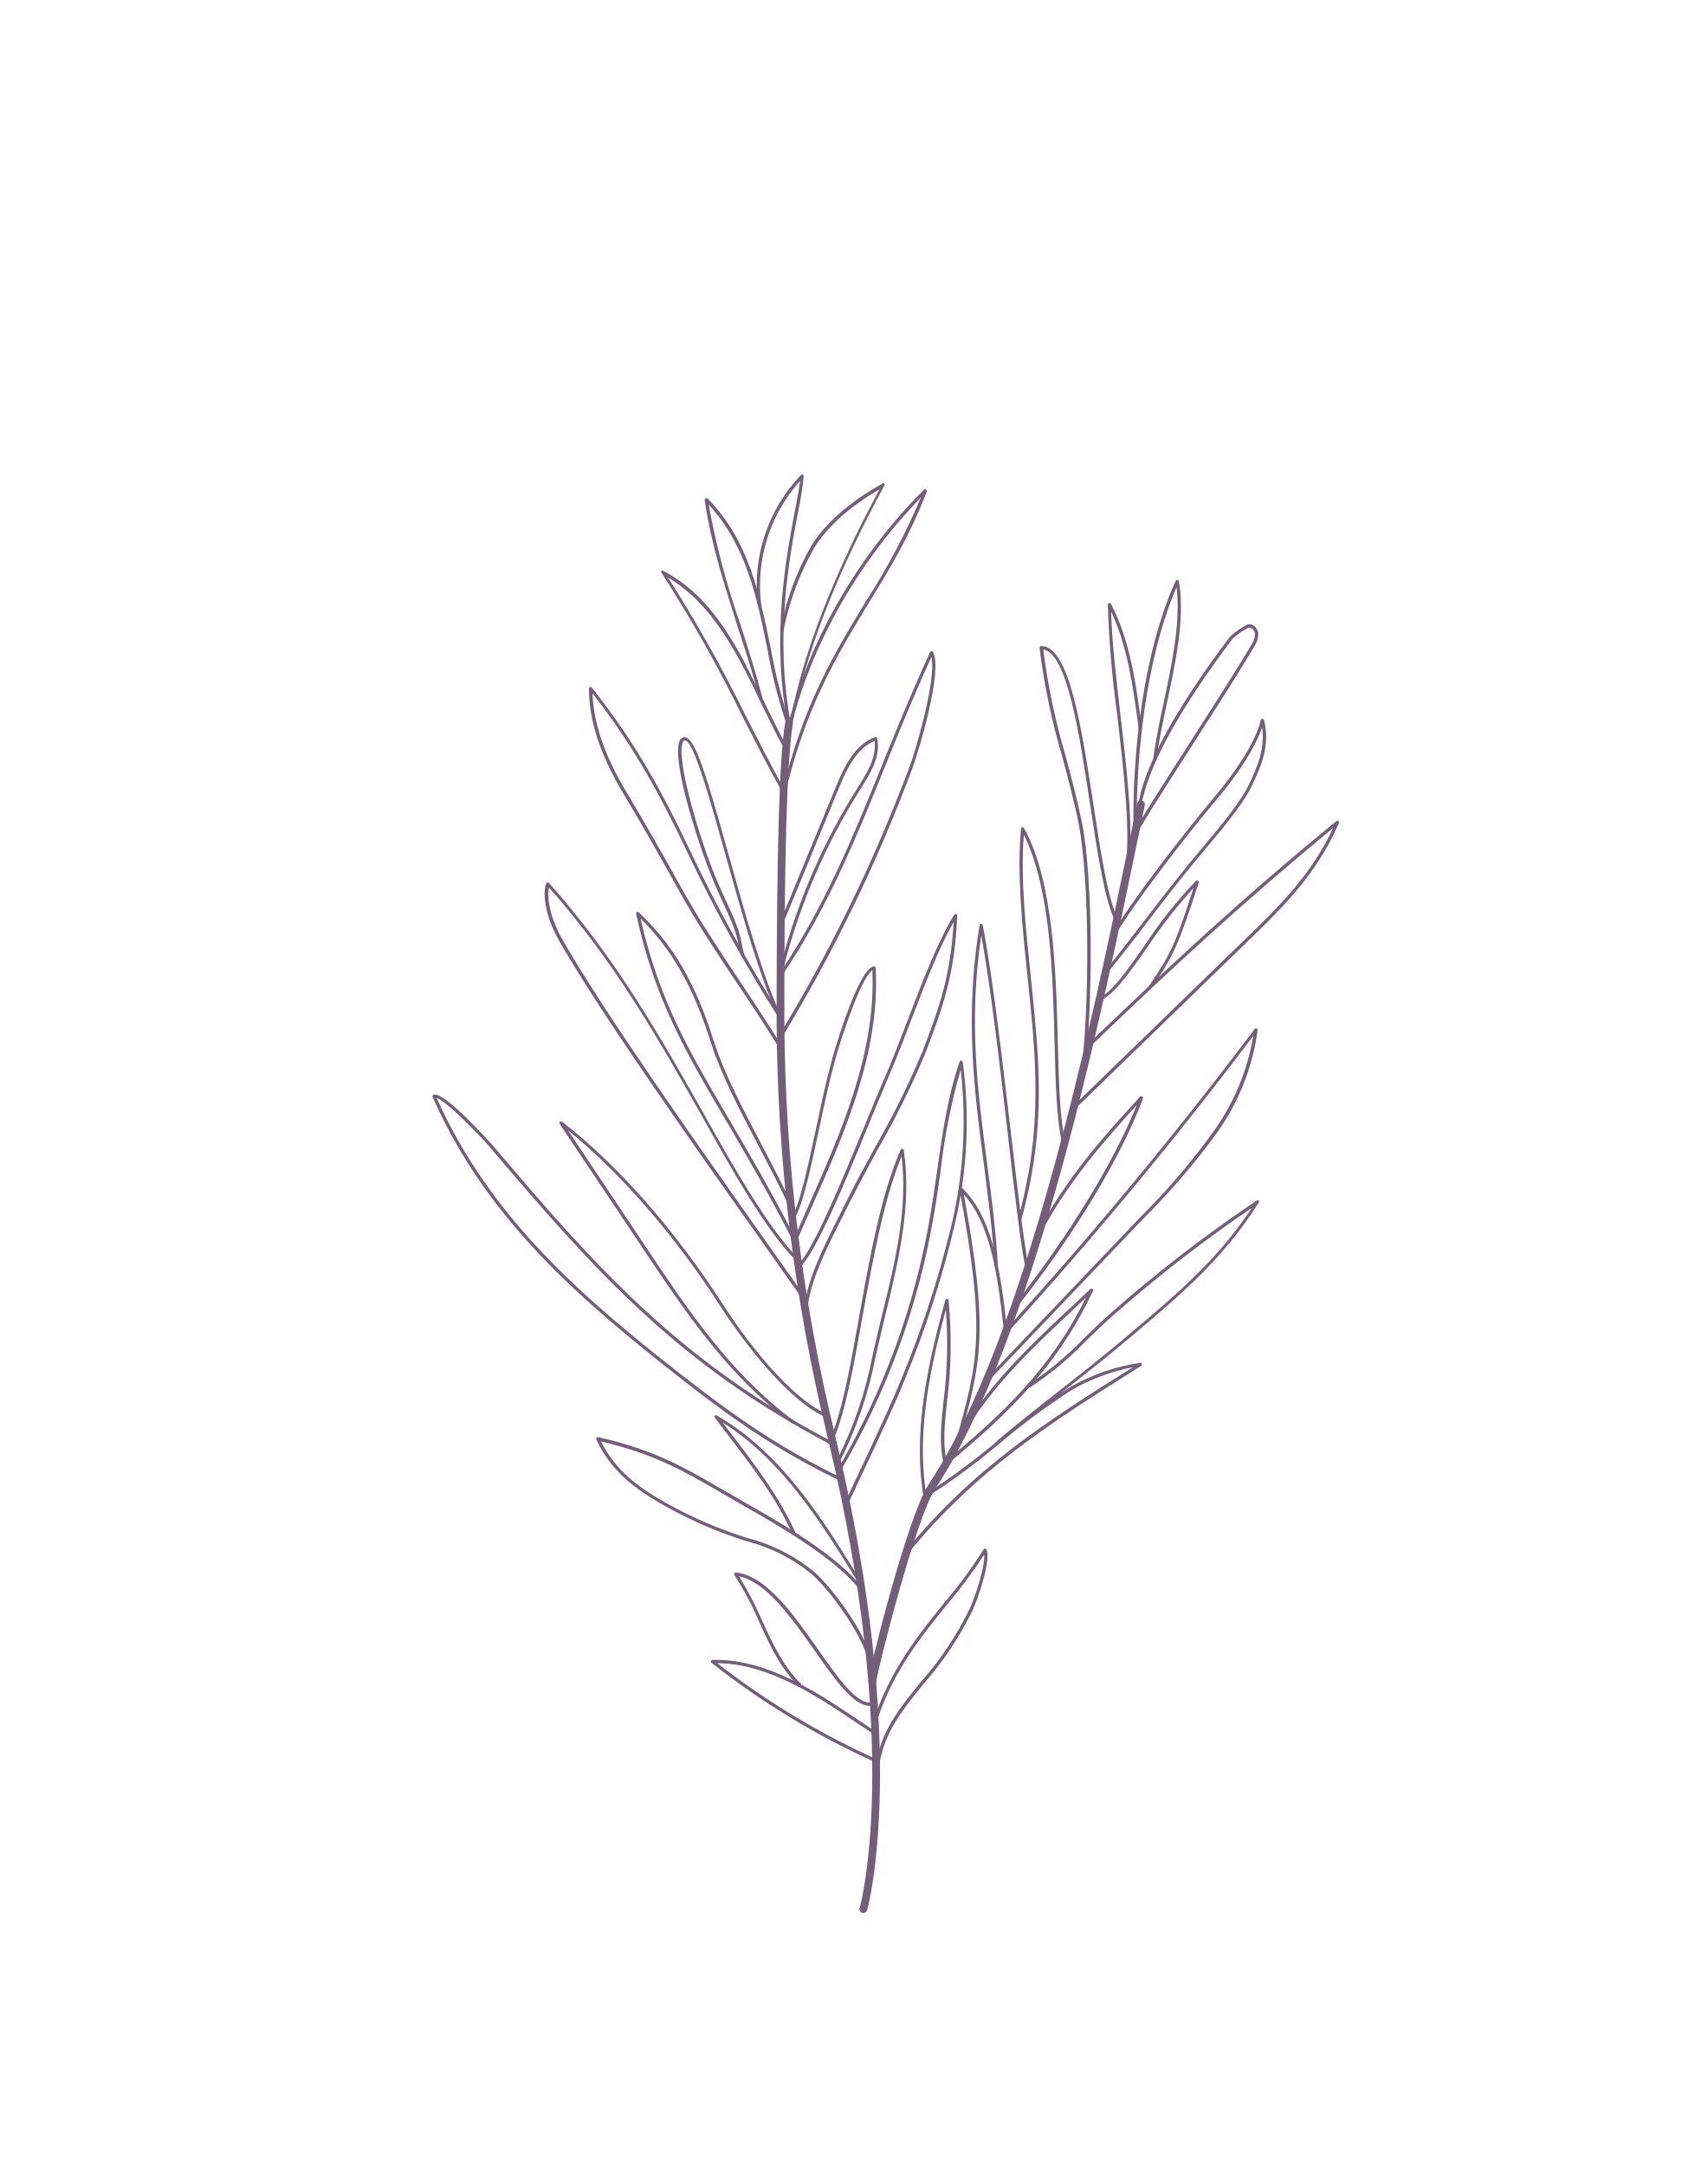
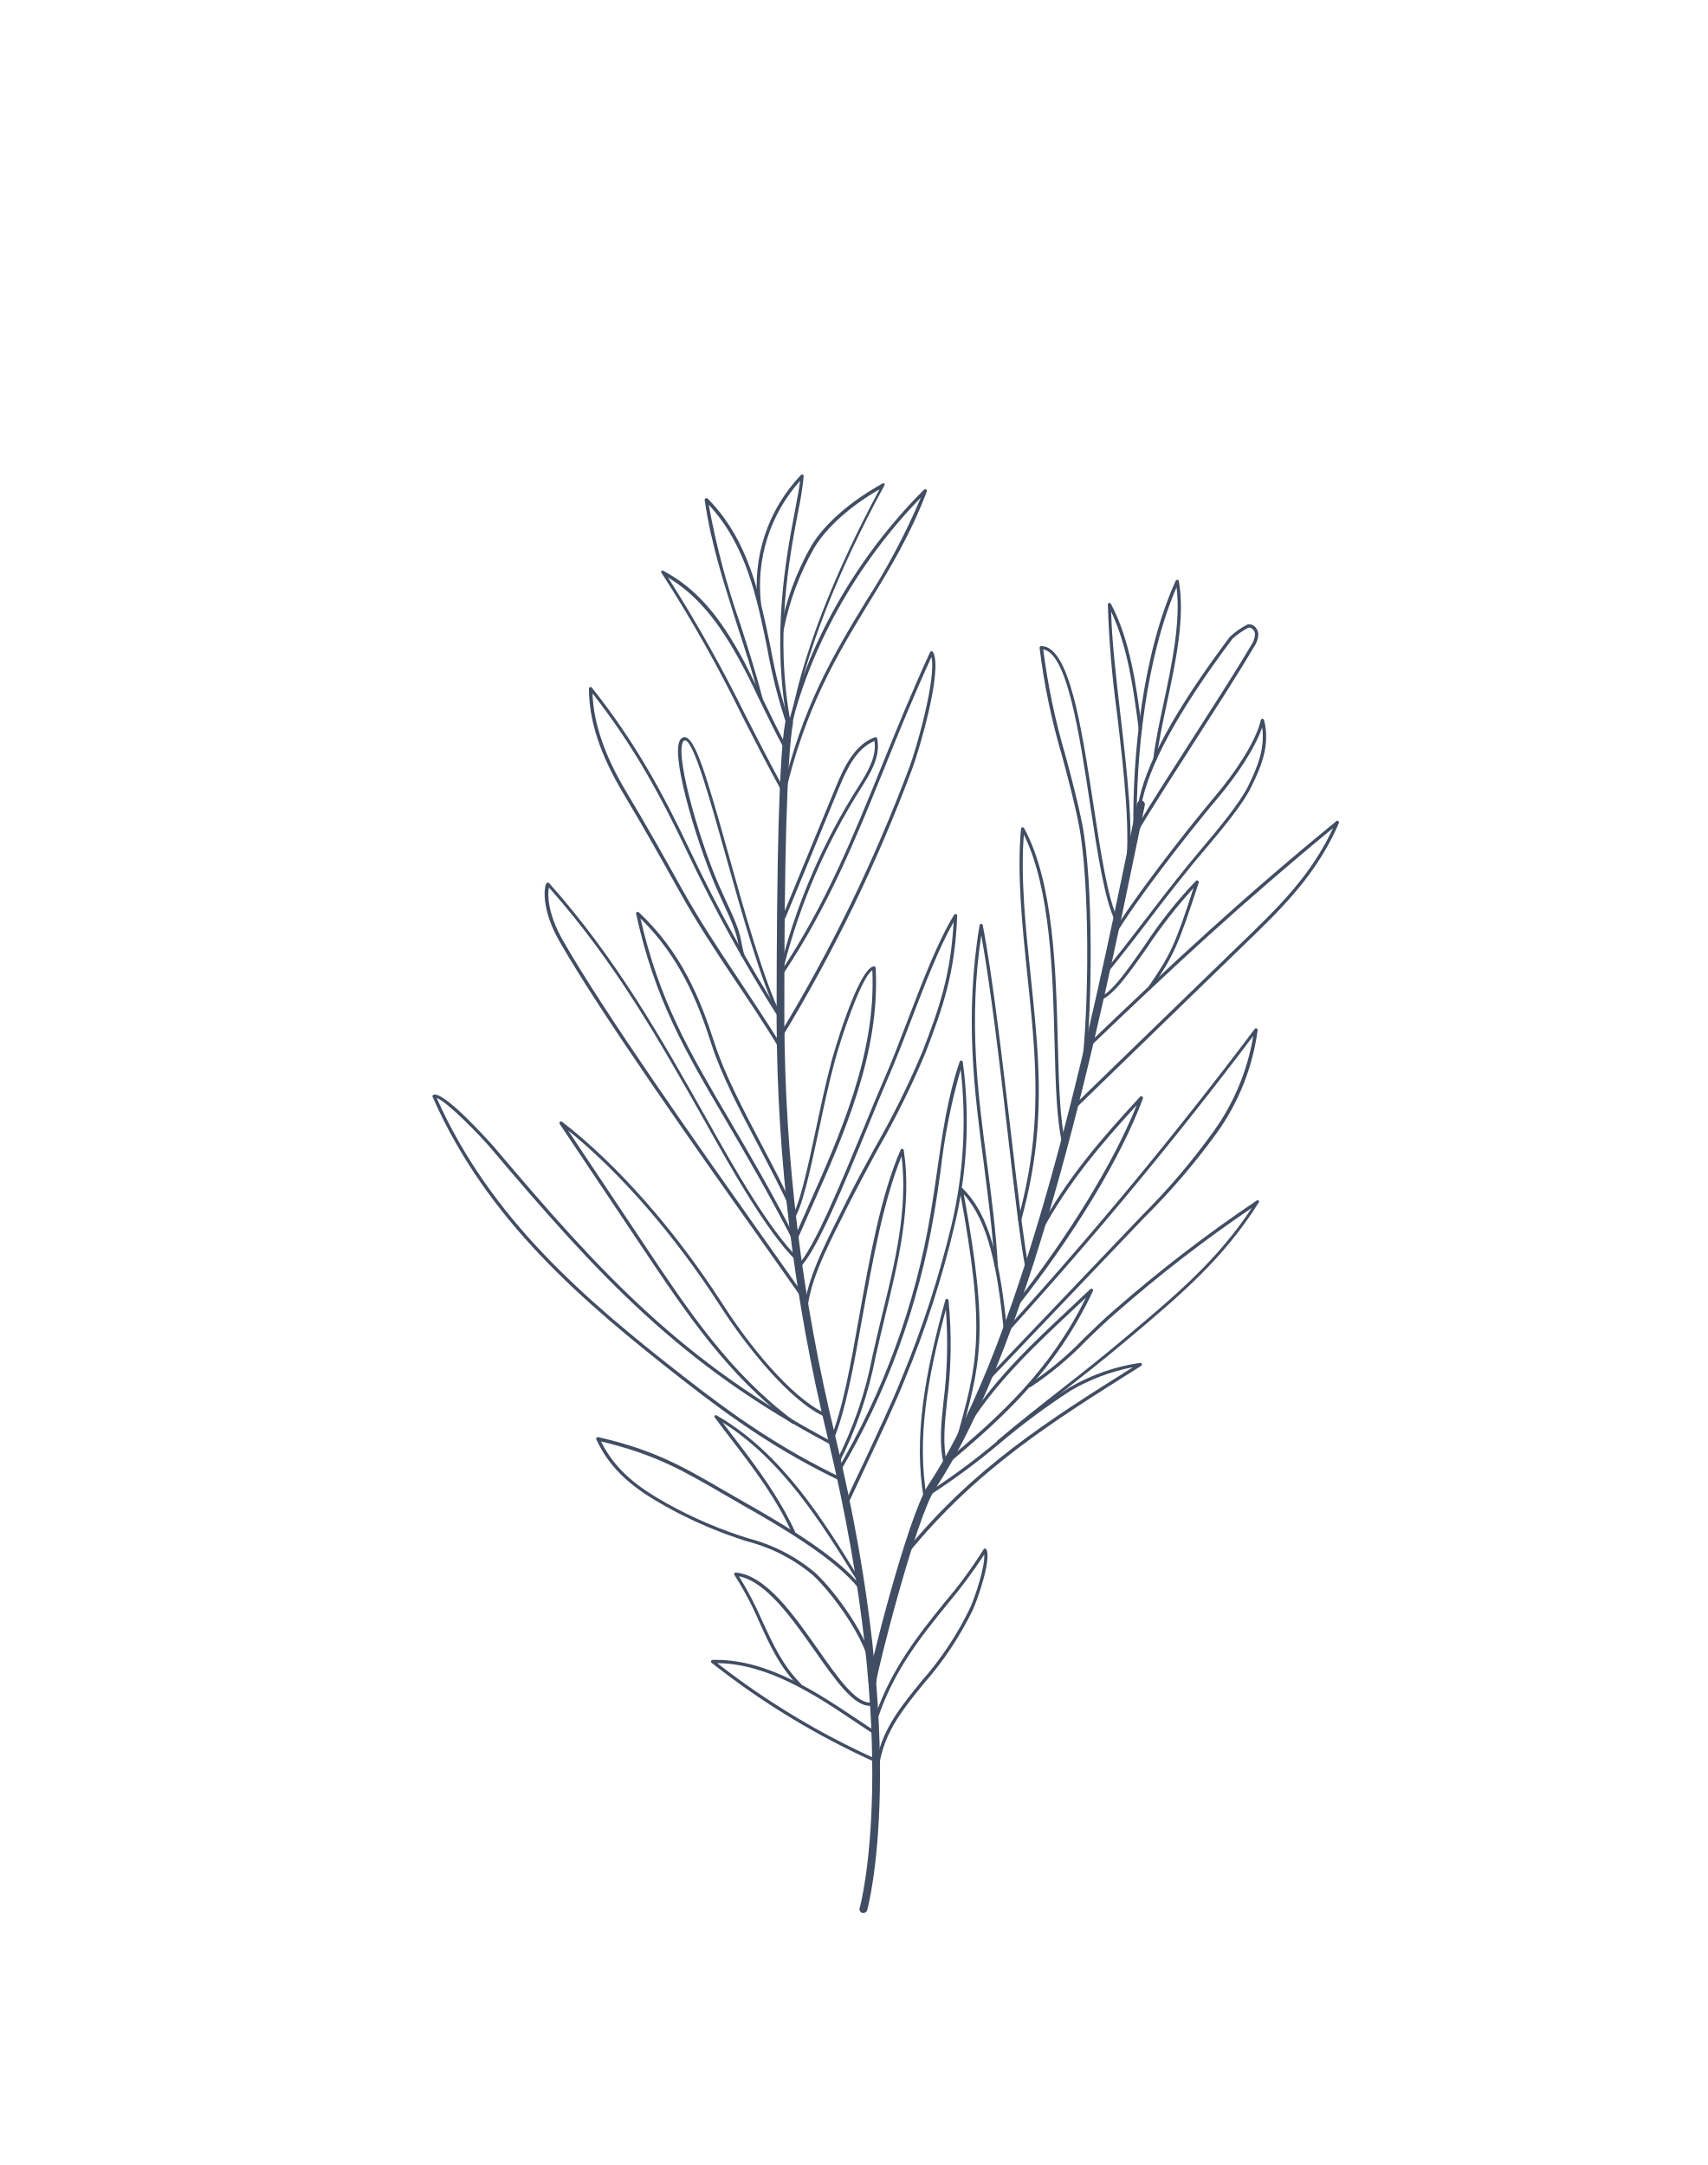
<svg xmlns="http://www.w3.org/2000/svg" id="Camada_1" data-name="Camada 1" viewBox="0 0 262.38 332.74">
  <defs>
-     <style>.cls-1{fill:#745d79;}</style>
+     <style>.cls-1{fill:#414D63;}</style>
  </defs>
  <path class="cls-1" d="M132.67,294a.45.45,0,0,1-.16,0,.6.6,0,0,1-.41-.74c.07-.24,6.7-24.24-4.95-72.48a274.54,274.54,0,0,1-7.81-64c0-25.05.39-40.44,1.32-45.74a.59.59,0,0,1,.69-.49.6.6,0,0,1,.49.69c-.9,5.16-1.35,20.91-1.31,45.53a274.38,274.38,0,0,0,7.78,63.76c11.74,48.59,5,72.86,4.94,73.09A.61.61,0,0,1,132.67,294Z" />
  <path class="cls-1" d="M134.06,258.94a.63.63,0,0,1-.61-.57c-.08-1,6-25.3,9.23-30.2,15.22-23,25.42-72.47,30.89-99q.63-3.07,1.17-5.66a.6.6,0,0,1,.71-.46.59.59,0,0,1,.47.71c-.36,1.72-.75,3.61-1.17,5.65-5.5,26.65-15.72,76.26-31.07,99.46-3,4.58-9,28.44-9,29.48a.59.59,0,0,1-.55.63Z" />
  <path class="cls-1" d="M134.66,270.85a.2.2,0,0,1-.11,0,120.07,120.07,0,0,1-25.2-15.29.25.25,0,0,1-.08-.28.26.26,0,0,1,.23-.17h.6c8,0,15.61,5.09,21.74,9.2,1,.67,1.94,1.3,2.84,1.88a.26.26,0,0,1,.08.35.26.26,0,0,1-.35.07c-.9-.58-1.85-1.22-2.84-1.88-6-4.05-13.54-9.07-21.36-9.12a120,120,0,0,0,24.55,14.8.24.24,0,0,1,.12.33A.24.24,0,0,1,134.66,270.85Z" />
  <path class="cls-1" d="M133.65,262.17c-2.51,0-5.25-3.92-8.41-8.41-3.51-5-7.48-10.66-11.68-11.5a54.08,54.08,0,0,1,3.57,6.86c1.63,3.54,3.17,6.89,5.92,9.64a.25.25,0,0,1,0,.36.24.24,0,0,1-.35,0c-2.82-2.82-4.38-6.21-6-9.79a49.72,49.72,0,0,0-3.84-7.26.25.25,0,0,1,.23-.39c4.64.46,8.86,6.48,12.59,11.79,3.11,4.43,6,8.6,8.35,8.17a.25.25,0,0,1,.3.2.26.26,0,0,1-.2.29A2.28,2.28,0,0,1,133.65,262.17Z" />
  <path class="cls-1" d="M133.85,256.32a.26.26,0,0,1-.25-.22c-.48-4-5.54-11.09-8.67-14a25.57,25.57,0,0,0-10.09-5.2,66.22,66.22,0,0,1-12.59-5.41c-4.74-2.65-8.36-5.41-10.62-10.27a.26.26,0,0,1,.29-.35c8.71,2,13,4.52,19.51,8.3,1,.56,2,1.15,3.06,1.76,5,2.84,14.24,8.13,17.88,12.94a.24.24,0,0,1,0,.35.25.25,0,0,1-.35,0c-3.59-4.72-12.79-10-17.74-12.8l-3.06-1.77c-6.34-3.68-10.57-6.13-18.87-8.12,2.21,4.45,5.68,7.06,10.19,9.57A65.49,65.49,0,0,0,115,236.43a26.06,26.06,0,0,1,10.29,5.31c3.19,2.95,8.34,10.16,8.83,14.3a.25.25,0,0,1-.22.28Z" />
  <path class="cls-1" d="M131.88,243a.25.25,0,0,1-.21-.12c-5.36-8.68-11.41-18.47-20.65-24.28.54.72,1.09,1.44,1.64,2.15,3.62,4.74,7,9.22,9.51,14.65a.25.25,0,0,1-.12.33.26.26,0,0,1-.34-.12c-2.44-5.38-5.84-9.84-9.45-14.55-.81-1.06-1.62-2.11-2.42-3.19a.26.26,0,0,1,0-.32.27.27,0,0,1,.31,0c10,5.77,16.32,16,21.92,25.12a.25.25,0,0,1-.08.35A.28.28,0,0,1,131.88,243Z" />
  <path class="cls-1" d="M129.29,227.62l-.11,0c-9.4-4.5-16.47-9.44-24.19-15.47C89.46,200,74.83,187.56,66.48,168.59a.25.25,0,0,1,.15-.34c1.7-.56,9.07,7.78,9.15,7.86,16.54,19.58,29.1,33.31,51.93,45.38a.26.26,0,0,1,.11.34.25.25,0,0,1-.34.1c-22.91-12.11-35.5-25.88-52.09-45.5-1.55-1.84-6.71-7.17-8.29-7.68,8.33,18.66,22.82,31,38.2,43,7.7,6,14.74,10.92,24.1,15.41a.25.25,0,0,1,.12.33A.27.27,0,0,1,129.29,227.62Z" />
  <path class="cls-1" d="M123.46,199.67a.22.22,0,0,1-.2-.1c-1.75-2.5-3.9-5.53-6.27-8.9C106.6,176,92.39,155.88,86,144.73c-2.88-5-2.41-8.55-2-9a.22.22,0,0,1,.19-.09.24.24,0,0,1,.19.08c10.35,11.64,17.14,23.69,24.32,36.44,4,7.14,9.54,16.93,14,21.24a.24.24,0,0,1,0,.35.25.25,0,0,1-.35,0c-4.48-4.36-10-14.18-14-21.36-7.11-12.61-13.83-24.53-24-36-.2,1-.28,3.89,2.16,8.16,6.36,11.13,20.57,31.23,30.94,45.9,2.38,3.37,4.53,6.4,6.28,8.9a.26.26,0,0,1-.07.35A.23.23,0,0,1,123.46,199.67Z" />
  <path class="cls-1" d="M121.94,218.82a.3.3,0,0,1-.15,0c-9.88-7.31-16.34-17-23.17-27.21L86,172.73a.25.25,0,0,1,.36-.33c8.39,6.45,17.37,16.64,24.64,27.95,5.49,8.54,11.81,15.23,16.1,17a.23.23,0,0,1,.13.32.25.25,0,0,1-.32.14c-5.32-2.24-12.12-10.68-16.32-17.23-6.89-10.71-15.31-20.4-23.3-26.85L99,191.28c6.8,10.2,13.23,19.83,23,27.09a.24.24,0,0,1,0,.35A.23.23,0,0,1,121.94,218.82Z" />
  <path class="cls-1" d="M122.27,191.21a.24.24,0,0,1-.22-.14c-3.91-7.64-7.42-13.62-10.51-18.9-6.33-10.77-10.9-18.55-13.79-31.72a.25.25,0,0,1,.42-.23c6.52,6.11,9.43,13.24,11.61,20.05,1.54,4.78,4.44,10.3,7.24,15.63,1.79,3.4,3.48,6.61,4.77,9.53a.24.24,0,0,1-.13.33.25.25,0,0,1-.33-.13c-1.28-2.9-3-6.11-4.75-9.5-2.82-5.35-5.73-10.88-7.27-15.71-2.1-6.53-4.87-13.36-10.89-19.27,2.88,12.6,7.37,20.26,13.55,30.77,3.1,5.28,6.61,11.26,10.52,18.92a.25.25,0,0,1-.1.34Z" />
  <path class="cls-1" d="M120,161.29a.24.24,0,0,1-.21-.12c-2.55-4.14-4.8-7.51-7-10.77-2.92-4.39-5.69-8.54-8.49-13.59-2.62-4.72-5.46-9.77-8.47-14.78-3.59-6-5.33-11.27-5.33-16.2a.25.25,0,0,1,.17-.23.25.25,0,0,1,.28.08c6.65,8.37,10.86,16.11,15.14,25.16a233.59,233.59,0,0,0,14,25.33.25.25,0,0,1-.43.27,236.38,236.38,0,0,1-14-25.39c-4.16-8.81-8.26-16.37-14.61-24.48.16,4.62,1.88,9.61,5.24,15.21,3,5,5.85,10.06,8.47,14.79,2.8,5,5.56,9.17,8.48,13.55,2.17,3.27,4.42,6.64,7,10.79a.25.25,0,0,1-.08.35A.31.31,0,0,1,120,161.29Z" />
  <path class="cls-1" d="M120.26,121.59a.25.25,0,0,1-.22-.13c-2.05-3.72-4-7.53-5.88-11.21a211,211,0,0,0-12.5-22.2.24.24,0,0,1,0-.31.23.23,0,0,1,.3,0c5,2.7,8.59,6.79,12.49,14.13,1,2,2,4,2.94,5.92,1.12,2.31,2.27,4.7,3.54,7a.26.26,0,0,1-.1.34.25.25,0,0,1-.34-.09c-1.27-2.31-2.43-4.71-3.55-7-.93-1.94-1.9-4-2.93-5.9-3.61-6.78-7-10.75-11.37-13.4a220.46,220.46,0,0,1,12,21.37c1.88,3.68,3.82,7.49,5.87,11.2a.26.26,0,0,1-.1.34A.27.27,0,0,1,120.26,121.59Z" />
  <path class="cls-1" d="M119.88,156.55a.24.24,0,0,1-.22-.14c-2.84-5.95-5.65-16-8.13-24.88-2.37-8.46-5-18-6.33-17.73a.47.47,0,0,0-.28.29c-1.17,2.49,3,16.62,6.07,23.1,2.48,5.33,2.64,6,3,7.93.1.45.21,1,.37,1.61a.25.25,0,0,1-.49.12c-.16-.66-.27-1.18-.37-1.62-.39-1.86-.54-2.55-3-7.83-2.88-6.18-7.42-20.66-6.07-23.53a1,1,0,0,1,.61-.56c1.69-.4,3.53,5.93,6.93,18.08,2.47,8.86,5.28,18.9,8.1,24.8a.25.25,0,0,1-.12.34Z" />
  <path class="cls-1" d="M121.28,112a.26.26,0,0,1-.24-.16,81.29,81.29,0,0,1-3.14-12.21c-1.59-7.81-3.24-15.87-9-22.07a121.56,121.56,0,0,0,4.87,18.4c1.16,3.61,2.36,7.34,3.4,11.31a.24.24,0,0,1-.18.3.24.24,0,0,1-.3-.18c-1-4-2.24-7.67-3.4-11.27-2-6.36-4-12.36-5-19.26a.24.24,0,0,1,.14-.26.26.26,0,0,1,.29,0c6.32,6.38,8,14.77,9.69,22.89a80.81,80.81,0,0,0,3.12,12.13.25.25,0,0,1-.14.32Z" />
  <path class="cls-1" d="M120.31,122.49h0a.25.25,0,0,1-.19-.3c3.14-13.63,8.11-21.81,12.92-29.73a105.87,105.87,0,0,0,8.48-16c-9.93,10.19-17.27,23.37-20.21,36.35a.25.25,0,0,1-.3.18.25.25,0,0,1-.19-.3c3-13.42,10.77-27.07,21.19-37.45a.27.27,0,0,1,.32,0,.26.26,0,0,1,.09.3c-2.56,6.73-5.67,11.84-9,17.26-4.78,7.88-9.73,16-12.85,29.58A.26.26,0,0,1,120.31,122.49Z" />
  <path class="cls-1" d="M121.62,111.29h0a.25.25,0,0,1-.2-.29c1.78-10,6.52-22.39,13.74-35.8-4.49,2.56-8.22,5.91-10.08,9.08A41.42,41.42,0,0,0,120.39,97a.26.26,0,0,1-.3.2.25.25,0,0,1-.19-.3A42,42,0,0,1,124.61,84c2-3.41,6.12-7,11-9.68a.25.25,0,0,1,.29,0,.23.23,0,0,1,0,.29c-7.41,13.66-12.29,26.25-14.09,36.41A.25.25,0,0,1,121.62,111.29Z" />
  <path class="cls-1" d="M121.25,111.29a.25.25,0,0,1-.25-.2c-2.48-13.44-.2-25.43,1.16-32.59.36-1.89.66-3.45.79-4.61a24.15,24.15,0,0,0-6,18.93.25.25,0,0,1-.21.28.25.25,0,0,1-.29-.21A24.6,24.6,0,0,1,123.08,73a.22.22,0,0,1,.27-.05.23.23,0,0,1,.15.24,47,47,0,0,1-.84,5.36C121.3,85.72,119,97.65,121.49,111a.25.25,0,0,1-.2.29Z" />
  <path class="cls-1" d="M120.29,148.59a.24.24,0,0,1-.23-.16l-.32-.78a.25.25,0,1,1,.47-.19l0,.08A95.34,95.34,0,0,1,131.84,121c1.37-2.18,2.92-4.64,2.54-7.12-2.76,1.15-4.21,4.19-5.46,7.21l-8.23,20a.26.26,0,0,1-.33.14.25.25,0,0,1-.14-.33l8.24-20c1.27-3.08,2.89-6.47,6-7.6a.26.26,0,0,1,.33.18c.6,2.79-1.08,5.44-2.56,7.78a95.29,95.29,0,0,0-11.73,27.12.27.27,0,0,1-.23.19Z" />
  <path class="cls-1" d="M120,159.37a.22.22,0,0,1-.13,0,.24.24,0,0,1-.08-.34,244.53,244.53,0,0,0,20-41.24c1-2.67,4.13-13.53,3.34-16.82-2.71,5.94-5,11.53-7.17,16.94-4.46,11-8.67,21.39-15.61,31.78a.24.24,0,0,1-.35.07.25.25,0,0,1-.06-.35c6.91-10.34,11.11-20.71,15.56-31.69,2.26-5.58,4.6-11.35,7.43-17.5a.24.24,0,0,1,.21-.14.27.27,0,0,1,.23.12c1.57,2.75-2.19,15.28-3.12,17.76a243.29,243.29,0,0,1-20,41.33A.22.22,0,0,1,120,159.37Z" />
  <path class="cls-1" d="M122.17,190.85l-.1,0a.26.26,0,0,1-.13-.33c.74-1.7,1.51-3.43,2.29-5.18,4.88-11,10.42-23.42,9.82-36.23-1.75,1.19-4.84,10.46-5.84,14.23-.85,3.16-1.63,6.79-2.37,10.31-1.41,6.57-2.62,12.24-4,14a.25.25,0,0,1-.39-.32c1.34-1.65,2.6-7.54,3.93-13.78.75-3.52,1.52-7.16,2.37-10.33,0-.14,4-14.3,6.52-14.71a.26.26,0,0,1,.19.05.27.27,0,0,1,.1.19c.73,13-4.89,25.67-9.85,36.8q-1.17,2.63-2.28,5.18A.25.25,0,0,1,122.17,190.85Z" />
  <path class="cls-1" d="M123.8,202.34a.25.25,0,0,1-.25-.25c0-4.44,2.86-10.16,5.4-15.2.39-.77.77-1.53,1.13-2.27,1.28-2.58,2.76-5.3,4.33-8.17a134.43,134.43,0,0,0,7.34-14.81c2.6-6.73,4.36-11.83,4.79-19.94-2.25,3.94-4.39,9.51-6.46,14.91-1.25,3.27-2.54,6.64-3.87,9.67-.79,1.82-1.79,4.27-2.86,6.87-3.5,8.56-7.87,19.21-10.45,21.68a.23.23,0,0,1-.35,0,.24.24,0,0,1,0-.35c2.51-2.4,7-13.45,10.34-21.51,1.06-2.6,2.07-5.05,2.87-6.87,1.32-3,2.61-6.4,3.86-9.66,2.23-5.82,4.54-11.85,7-15.84a.26.26,0,0,1,.29-.11.25.25,0,0,1,.18.25c-.34,8.77-2.15,14-4.88,21.09a131.92,131.92,0,0,1-7.36,14.87c-1.57,2.87-3,5.58-4.32,8.15-.36.74-.74,1.5-1.13,2.27-2.52,5-5.36,10.66-5.35,15a.25.25,0,0,1-.25.25Z" />
  <path class="cls-1" d="M134.67,274.94a.24.24,0,0,1-.25-.24c-.27-7.17,3.19-11.41,7.19-16.32a49.2,49.2,0,0,0,7.46-11.25c.78-1.74,2.31-6.3,2.18-8.22a73.54,73.54,0,0,1-5.65,7.61c-4,4.95-8.14,10.07-10.61,17.29a.24.24,0,0,1-.32.15.24.24,0,0,1-.15-.32c2.5-7.3,6.85-12.68,10.69-17.43a68.63,68.63,0,0,0,5.94-8.09.26.26,0,0,1,.23-.13.25.25,0,0,1,.21.15c.77,1.69-1.43,7.79-2.06,9.2A50.46,50.46,0,0,1,142,258.7c-3.93,4.83-7.33,9-7.07,16a.25.25,0,0,1-.24.26Z" />
  <path class="cls-1" d="M142.21,230.61a.27.27,0,0,1-.25-.21c-1.61-9.57.15-19.15,3.31-30.59a.24.24,0,0,1,.26-.18.26.26,0,0,1,.23.22,69.14,69.14,0,0,1-.24,15.59c-.38,3.63-.68,6.5,0,9.54a.24.24,0,0,1-.18.3.24.24,0,0,1-.3-.18c-.75-3.13-.44-6-.05-9.71a70.48,70.48,0,0,0,.36-14.12c-2.91,10.79-4.47,19.93-2.93,29a.26.26,0,0,1-.21.29Z" />
  <path class="cls-1" d="M145.51,225a.25.25,0,0,1-.16-.45c8.17-6.81,16-13.87,21.53-25.12L165,201.2c-5.63,5.28-11.45,10.73-15.71,17.28a.25.25,0,0,1-.34.08.26.26,0,0,1-.08-.35c4.29-6.61,10.14-12.08,15.79-17.37l2.9-2.73a.24.24,0,0,1,.31,0,.25.25,0,0,1,.08.31c-5.62,12-13.73,19.42-22.24,26.51A.27.27,0,0,1,145.51,225Z" />
  <path class="cls-1" d="M139.27,238.85a.27.27,0,0,1-.16-.06.25.25,0,0,1,0-.35c10.48-12.84,21.84-20.07,35-28.32a30.39,30.39,0,0,0-9.51,3.56,109.39,109.39,0,0,0-10.87,8.06,106.39,106.39,0,0,1-10.91,8.09.26.26,0,0,1-.35-.07.26.26,0,0,1,.08-.35,106.34,106.34,0,0,0,10.87-8.06,107.88,107.88,0,0,1,10.91-8.09,30,30,0,0,1,10.88-3.8.25.25,0,0,1,.26.17.24.24,0,0,1-.11.29l-.47.3c-13.31,8.37-24.8,15.59-35.36,28.54A.27.27,0,0,1,139.27,238.85Z" />
  <path class="cls-1" d="M151.57,212.49a.23.23,0,0,1-.17-.07.25.25,0,0,1,0-.35l24-25.17a104.41,104.41,0,0,0,11.08-13,35.09,35.09,0,0,0,6.11-14.7c-11.61,15.41-24.06,30.46-37,44.76a.24.24,0,0,1-.06.09l-.61.64a.24.24,0,0,1-.35,0,.25.25,0,0,1,0-.35c13.41-14.73,26.27-30.28,38.24-46.2a.23.23,0,0,1,.29-.08.25.25,0,0,1,.16.25,35,35,0,0,1-6.31,15.86,105.67,105.67,0,0,1-11.14,13l-24,25.17A.24.24,0,0,1,151.57,212.49Z" />
  <path class="cls-1" d="M156,201a.24.24,0,0,1-.16-.05.25.25,0,0,1,0-.35c8.38-10.59,15.34-22,18.84-30.75-5.57,6.09-10.54,11.89-14.73,19.66a.25.25,0,0,1-.34.1.26.26,0,0,1-.1-.34c4.44-8.23,9.74-14.26,15.7-20.73a.23.23,0,0,1,.31,0,.26.26,0,0,1,.11.3c-3.34,9-10.59,21-19.4,32.11A.25.25,0,0,1,156,201Z" />
  <path class="cls-1" d="M153.46,221.84a.25.25,0,0,1-.19-.09.25.25,0,0,1,0-.35c3.56-3,6.74-5.49,9.82-7.9s6.25-4.9,9.8-7.9l.64-.54c7.27-6.12,13.59-11.45,18.85-19.43a212,212,0,0,0-20.89,16.15c-1.72,1.49-3.16,2.89-4.55,4.24a50.48,50.48,0,0,1-8.59,7.17.26.26,0,0,1-.35-.08.25.25,0,0,1,.08-.34,50.31,50.31,0,0,0,8.51-7.1c1.4-1.37,2.84-2.77,4.57-4.27a215.73,215.73,0,0,1,21.95-16.88.26.26,0,0,1,.31,0,.24.24,0,0,1,0,.31c-5.42,8.63-12,14.17-19.6,20.59l-.65.54c-3.56,3-6.74,5.49-9.81,7.9s-6.25,4.89-9.81,7.89A.23.23,0,0,1,153.46,221.84Z" />
  <path class="cls-1" d="M147,222.24h-.07a.25.25,0,0,1-.17-.31l.08-.28c3.44-12.18,4.73-16.73.62-38.79a.24.24,0,0,1,.13-.26.24.24,0,0,1,.29,0c4.32,4.19,5.84,11.58,6.9,22.15a.25.25,0,1,1-.5.05c-1-10-2.4-17.07-6.18-21.25,3.95,21.47,2.64,26.09-.78,38.19l-.08.29A.25.25,0,0,1,147,222.24Z" />
  <path class="cls-1" d="M156.7,187.7h-.07a.27.27,0,0,1-.18-.31c2.57-9.45,3.2-17.59,2.25-29-.22-2.74-.52-5.55-.8-8.28-.81-7.75-1.65-15.77-1-22.74a.24.24,0,0,1,.2-.22.25.25,0,0,1,.27.13c4.55,8.34,4.9,22,5.18,32.9.17,6.45.31,12,1.21,15.59a.25.25,0,0,1-.19.3.24.24,0,0,1-.3-.18c-.91-3.61-1.05-9.22-1.22-15.7-.27-10.56-.61-23.62-4.72-31.92-.52,6.72.28,14.38,1.06,21.79.28,2.73.58,5.55.8,8.29,1,11.51.32,19.69-2.26,29.2A.26.26,0,0,1,156.7,187.7Z" />
  <path class="cls-1" d="M157.87,195.35a.26.26,0,0,1-.25-.2c-.82-4.11-1.73-12-2.78-21.11-1.2-10.35-2.55-22-4.05-30.31-2,13.3-.51,24.43.91,35.2.66,5.07,1.35,10.31,1.64,15.63a.24.24,0,0,1-.23.26.26.26,0,0,1-.27-.23c-.29-5.31-1-10.54-1.64-15.6-1.47-11.19-3-22.76-.67-36.79a.26.26,0,0,1,.24-.21h0a.26.26,0,0,1,.25.21c1.6,8.37,3,20.81,4.31,31.78,1.06,9.11,2,17,2.78,21.07a.24.24,0,0,1-.19.29Z" />
  <path class="cls-1" d="M166.36,164.91h0a.25.25,0,0,1-.21-.28c1.26-9.54,1.33-29.35-.39-38-.68-3.43-1.61-6.91-2.51-10.29a101.7,101.7,0,0,1-3.5-16.78.23.23,0,0,1,.07-.19.23.23,0,0,1,.18-.08c4.3,0,6.17,12.31,8,24.21,1.15,7.59,2.24,14.76,3.84,17.91a.24.24,0,0,1-.11.34.25.25,0,0,1-.33-.11c-1.64-3.22-2.74-10.43-3.89-18.06-1.65-10.88-3.52-23.18-7.2-23.77a104.58,104.58,0,0,0,3.45,16.41c.9,3.38,1.83,6.87,2.52,10.31,1.73,8.72,1.66,28.61.4,38.19A.26.26,0,0,1,166.36,164.91Z" />
  <path class="cls-1" d="M164.92,170.6a.27.27,0,0,1-.18-.08.25.25,0,0,1,0-.35l28.12-27.29c5.29-5.13,9.19-9.6,12-15.62-13.82,11.37-24.6,21.35-37.42,33.67a.25.25,0,0,1-.35,0,.24.24,0,0,1,0-.35c13.07-12.57,24-22.71,38.27-34.38a.24.24,0,0,1,.31,0,.25.25,0,0,1,.08.29c-2.88,6.61-6.94,11.31-12.55,16.76L165.1,170.53A.24.24,0,0,1,164.92,170.6Z" />
  <path class="cls-1" d="M168.82,153.85a.25.25,0,0,1-.24-.18.25.25,0,0,1,.17-.31c1.9-.55,4.31-4,7.11-8a68.6,68.6,0,0,1,7.94-10,.24.24,0,0,1,.3,0,.26.26,0,0,1,.11.29c-3.28,10.05-3.91,11.28-7.32,16.29a.25.25,0,0,1-.35.07.25.25,0,0,1-.06-.35c3.26-4.79,4-6.09,6.93-15.18a75,75,0,0,0-7.14,9.16c-2.85,4.06-5.31,7.56-7.38,8.16Z" />
  <path class="cls-1" d="M174.42,128.24a.33.33,0,0,1-.13,0,.24.24,0,0,1-.08-.34c2.83-4.78,6-9.63,9-14.33s6.18-9.55,9-14.32a3.39,3.39,0,0,0,.65-1.79,1.19,1.19,0,0,0-.47-.86.69.69,0,0,0-.57-.13,12.82,12.82,0,0,0-2.43,1.7c-8.43,11.25-13,19.7-14.06,25.85a.24.24,0,0,1-.28.21.25.25,0,0,1-.21-.29c1-6.23,5.67-14.76,14.15-26.07a12.06,12.06,0,0,1,2.71-1.89,1.17,1.17,0,0,1,1,.22,1.72,1.72,0,0,1,.67,1.23,3.79,3.79,0,0,1-.72,2.07c-2.83,4.79-6,9.64-9,14.34s-6.17,9.55-9,14.31A.26.26,0,0,1,174.42,128.24Z" />
  <path class="cls-1" d="M174.42,127.6a.24.24,0,0,1-.25-.24c-.18-11.15,1.44-27,6.5-38.1a.27.27,0,0,1,.26-.14.24.24,0,0,1,.22.2c1,5.57-.53,12.65-1.87,18.9-.65,3.07-1.27,6-1.56,8.48a.25.25,0,0,1-.28.22.26.26,0,0,1-.22-.28c.3-2.53.92-5.45,1.58-8.53,1.25-5.89,2.67-12.53,2-17.86-4.75,11-6.28,26.27-6.11,37.1a.25.25,0,0,1-.25.25Z" />
  <path class="cls-1" d="M173.06,134.83h0a.25.25,0,0,1-.21-.28c1-6.24-.13-15.74-1.2-24.94a158.73,158.73,0,0,1-1.41-16.69.23.23,0,0,1,.18-.24.26.26,0,0,1,.29.12c3,5.66,3.91,12.71,4.73,18.93l0,.32a.24.24,0,0,1-.21.28.25.25,0,0,1-.28-.21l0-.33c-.77-5.83-1.64-12.39-4.2-17.79.09,4.37.73,9.81,1.39,15.56,1.08,9.22,2.19,18.76,1.21,25.06A.26.26,0,0,1,173.06,134.83Z" />
  <path class="cls-1" d="M169.35,150.35a.3.3,0,0,1-.16,0,.26.26,0,0,1,0-.36c2.71-3.33,4.77-6,6.77-8.62s4.06-5.3,6.77-8.63l1.79-2.15c2.54-3,6-7.15,7.3-9.8,1.4-2.88,2.6-5.75,2.13-9-1.13,3.36-4.09,7.61-6.65,10.66-5.45,6.47-13.12,16.52-15.85,21.17a.28.28,0,0,1-.35.09.27.27,0,0,1-.08-.35c2.75-4.67,10.44-14.75,15.9-21.23,2.79-3.32,6.05-8.07,6.83-11.47a.26.26,0,0,1,.24-.19h0a.26.26,0,0,1,.25.19c1,3.84-.45,7.22-2,10.35-1.31,2.71-4.81,6.87-7.37,9.9-.67.81-1.29,1.53-1.78,2.14-2.71,3.33-4.77,6-6.76,8.63s-4.07,5.29-6.78,8.63A.25.25,0,0,1,169.35,150.35Z" />
  <path class="cls-1" d="M130.07,231.32l-.11,0a.25.25,0,0,1-.12-.33c.82-1.83,1.86-4.06,3-6.43,2-4.3,4.3-9.17,5.67-12.62a156.43,156.43,0,0,0,7.74-23.8,69.56,69.56,0,0,0,1.38-23.77,95.25,95.25,0,0,0-3.11,15.72c-.3,2.15-.62,4.38-1,6.56A115.5,115.5,0,0,1,129,226.35a.25.25,0,1,1-.43-.25A115,115,0,0,0,143,186.55c.37-2.17.68-4.4,1-6.55.79-5.6,1.6-11.39,3.47-16.83a.26.26,0,0,1,.26-.17.25.25,0,0,1,.22.22,68.82,68.82,0,0,1-1.24,25A155.54,155.54,0,0,1,139,212.1c-1.38,3.47-3.67,8.35-5.69,12.66-1.1,2.36-2.15,4.58-3,6.41A.26.26,0,0,1,130.07,231.32Z" />
  <path class="cls-1" d="M128.7,225a.2.2,0,0,1-.11,0,.25.25,0,0,1-.11-.33,60.54,60.54,0,0,0,5.6-16.31c.45-2.05.94-4.08,1.46-6.24,2-8.05,4-16.36,3-24.41-2.81,6.88-4.48,16.28-6,24.61-1.33,7.48-2.59,14.53-4.47,19a.23.23,0,0,1-.32.13.25.25,0,0,1-.14-.32c1.86-4.38,3.11-11.41,4.43-18.85,1.55-8.7,3.3-18.57,6.36-25.57a.25.25,0,0,1,.26-.15.27.27,0,0,1,.22.21c1.28,8.43-.83,17.11-2.87,25.51-.52,2.15-1,4.19-1.46,6.22a61.37,61.37,0,0,1-5.65,16.43A.24.24,0,0,1,128.7,225Z" />
</svg>
